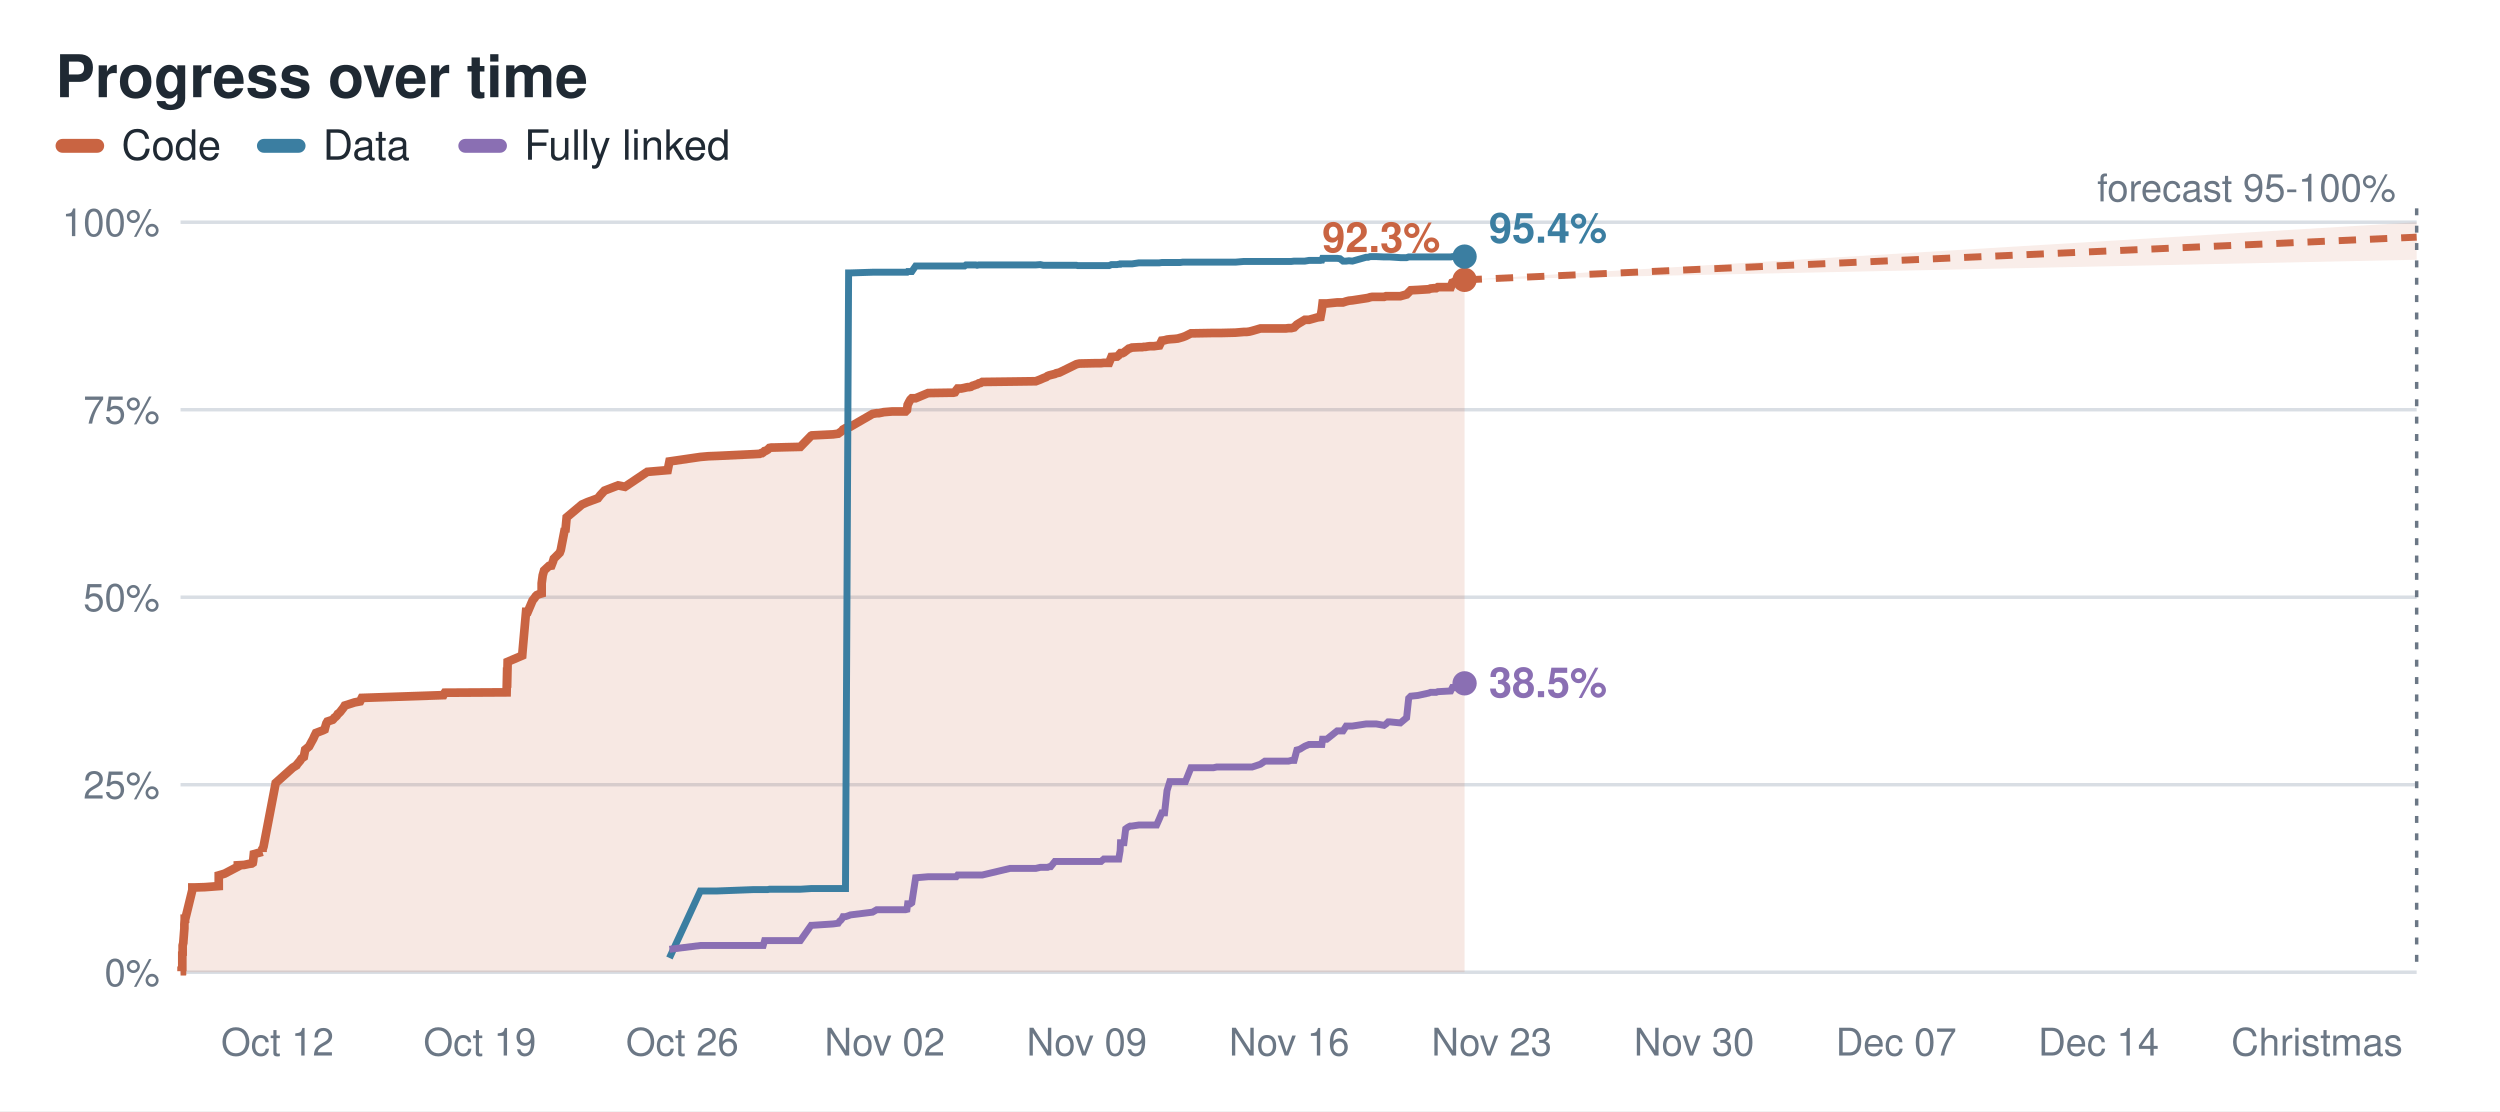
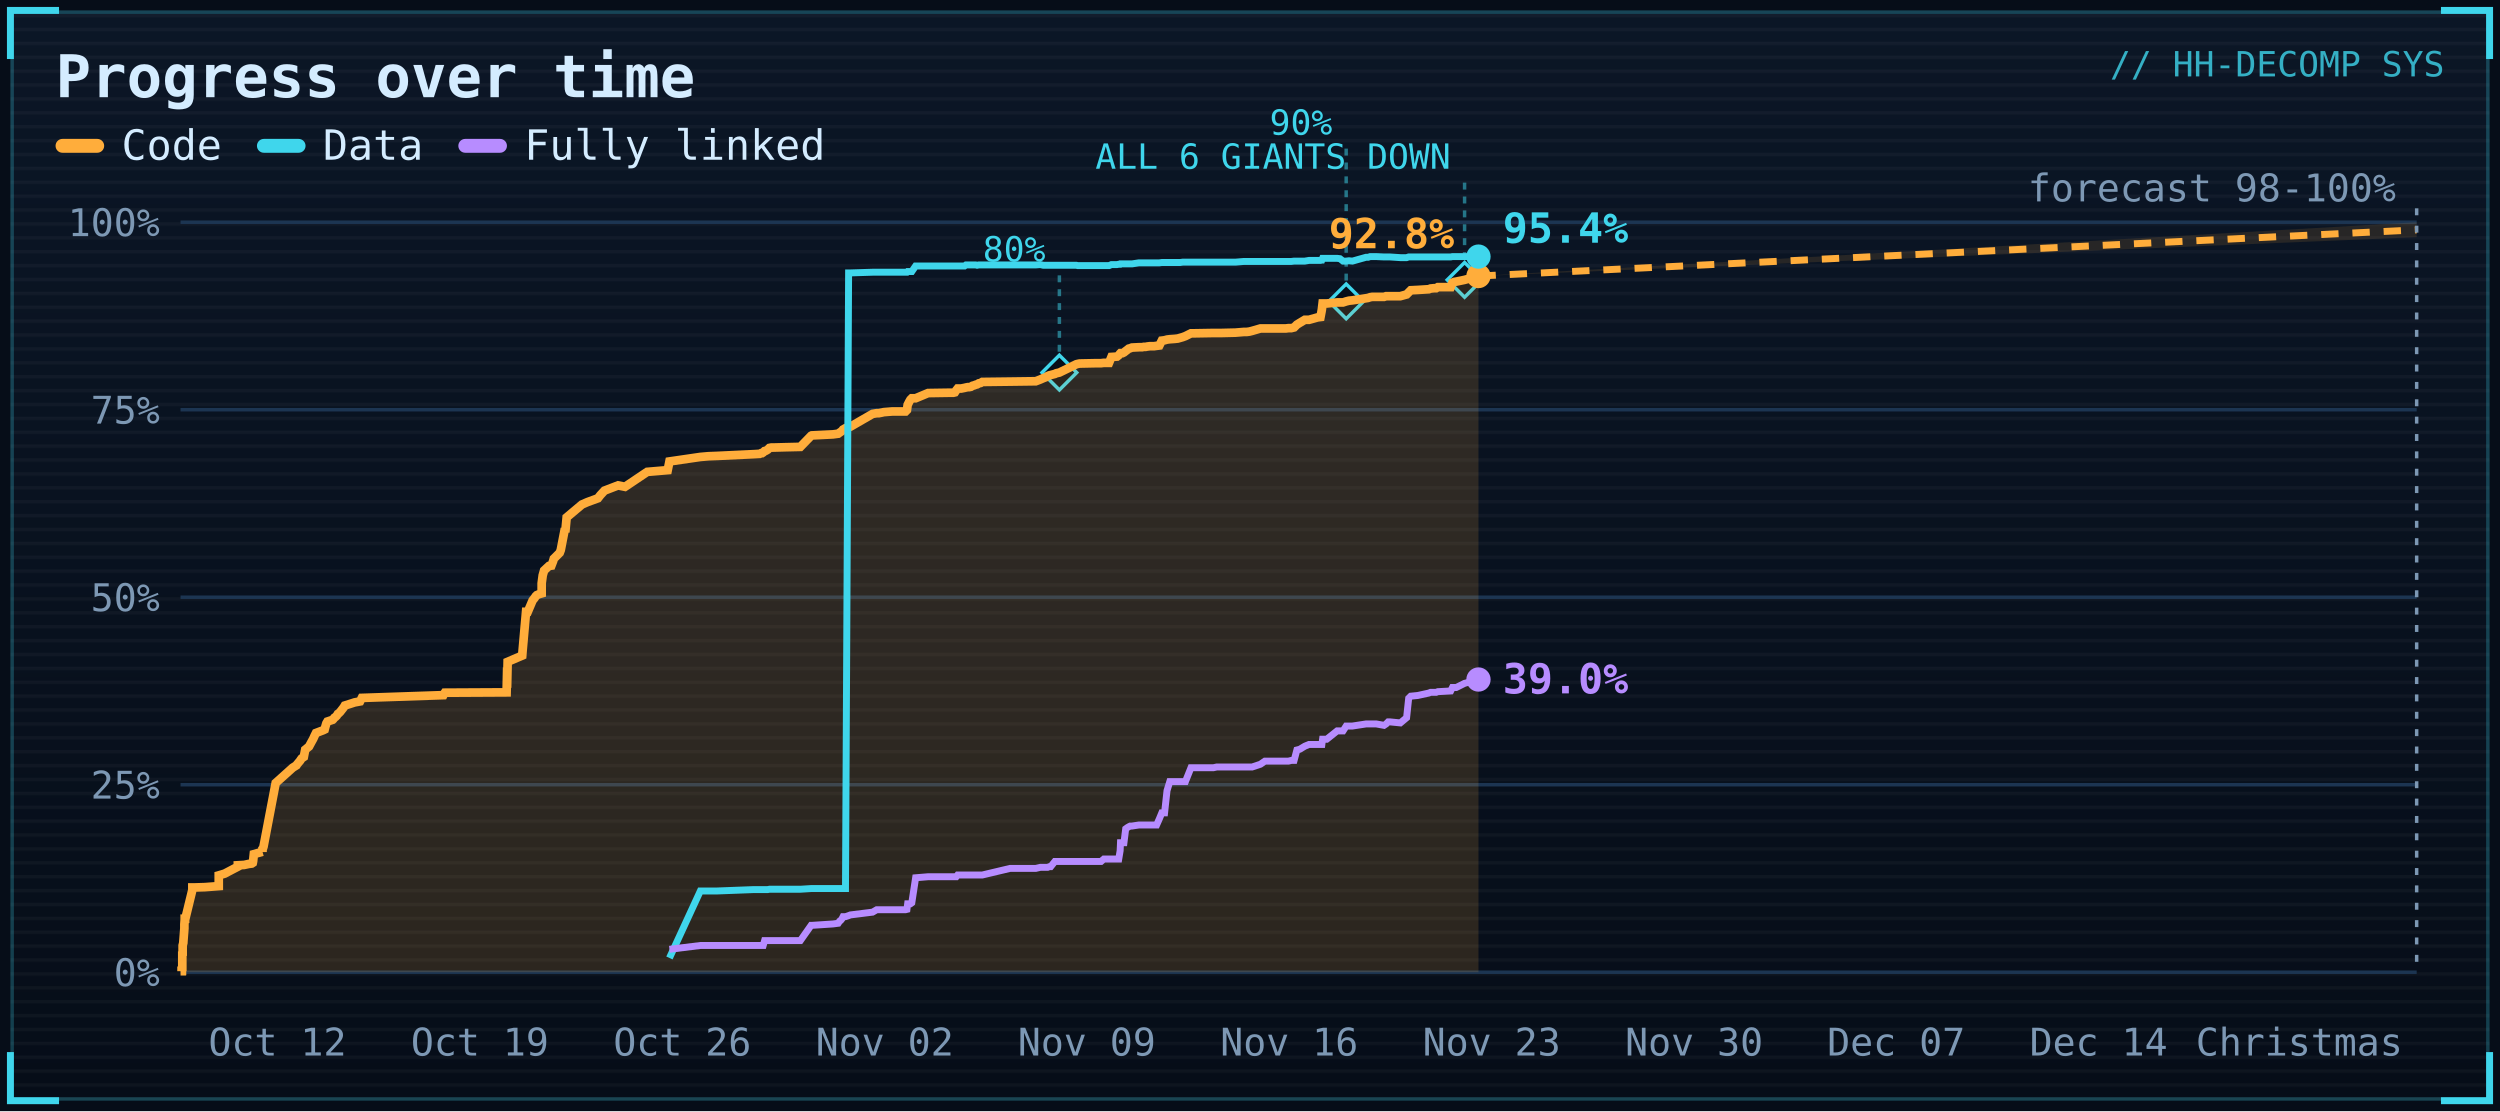
- <svg xmlns="http://www.w3.org/2000/svg" viewBox="0 0 720 320" width="720" height="320" font-family="-apple-system,Segoe UI,Helvetica,Arial,sans-serif" role="img" aria-label="Progress over time">
-   <rect width="100%" height="100%" fill="#ffffff" />
-   <text x="16" y="28" font-size="17" font-weight="600" fill="#1f2933">Progress over time</text>
-   <rect x="16" y="40" width="14" height="4" rx="2" fill="#c96442" />
-   <text x="35" y="46" font-size="12" fill="#1f2933">Code</text>
-   <rect x="74" y="40" width="14" height="4" rx="2" fill="#3b7ea1" />
-   <text x="93" y="46" font-size="12" fill="#1f2933">Data</text>
-   <rect x="132" y="40" width="14" height="4" rx="2" fill="#8a6fb3" />
-   <text x="151" y="46" font-size="12" fill="#1f2933">Fully linked</text>
-   <line x1="52" y1="280.0" x2="696" y2="280.0" stroke="#d9dee4" />
-   <text x="46" y="284.0" font-size="11" fill="#6b7785" text-anchor="end">0%</text>
-   <line x1="52" y1="226.0" x2="696" y2="226.0" stroke="#d9dee4" />
-   <text x="46" y="230.0" font-size="11" fill="#6b7785" text-anchor="end">25%</text>
-   <line x1="52" y1="172.0" x2="696" y2="172.0" stroke="#d9dee4" />
-   <text x="46" y="176.0" font-size="11" fill="#6b7785" text-anchor="end">50%</text>
-   <line x1="52" y1="118.0" x2="696" y2="118.0" stroke="#d9dee4" />
-   <text x="46" y="122.0" font-size="11" fill="#6b7785" text-anchor="end">75%</text>
-   <line x1="52" y1="64.0" x2="696" y2="64.0" stroke="#d9dee4" />
-   <text x="46" y="68.0" font-size="11" fill="#6b7785" text-anchor="end">100%</text>
-   <text x="79.9" y="304" font-size="11" fill="#6b7785" text-anchor="middle">Oct 12</text>
-   <text x="138.2" y="304" font-size="11" fill="#6b7785" text-anchor="middle">Oct 19</text>
-   <text x="196.5" y="304" font-size="11" fill="#6b7785" text-anchor="middle">Oct 26</text>
-   <text x="254.8" y="304" font-size="11" fill="#6b7785" text-anchor="middle">Nov 02</text>
-   <text x="313.0" y="304" font-size="11" fill="#6b7785" text-anchor="middle">Nov 09</text>
-   <text x="371.3" y="304" font-size="11" fill="#6b7785" text-anchor="middle">Nov 16</text>
-   <text x="429.6" y="304" font-size="11" fill="#6b7785" text-anchor="middle">Nov 23</text>
-   <text x="487.9" y="304" font-size="11" fill="#6b7785" text-anchor="middle">Nov 30</text>
-   <text x="546.1" y="304" font-size="11" fill="#6b7785" text-anchor="middle">Dec 07</text>
-   <text x="604.4" y="304" font-size="11" fill="#6b7785" text-anchor="middle">Dec 14</text>
-   <polygon points="421.8,80.6 696.0,64.0 696.0,74.8" fill="#c96442" opacity="0.12" />
-   <line x1="421.8" y1="80.6" x2="696.0" y2="68.3" stroke="#c96442" stroke-width="2" stroke-dasharray="5,4" />
-   <line x1="696.0" y1="60" x2="696.0" y2="280.0" stroke="#6b7785" stroke-dasharray="2,3" />
-   <text x="692.0" y="304" font-size="11" fill="#6b7785" text-anchor="end">Christmas</text>
-   <text x="690.0" y="58.0" font-size="11" fill="#6b7785" text-anchor="end">forecast 95-100%</text>
-   <polygon points="52.0,280.0 52.0,279.7 52.0,279.7 52.1,279.7 52.1,279.7 52.3,279.7 52.3,279.7 52.3,279.7 52.3,279.7 52.3,279.6 52.3,279.6 52.3,279.6 52.3,279.6 52.4,279.6 52.4,279.5 52.4,279.5 52.4,279.5 52.4,279.5 52.4,279.5 52.4,279.4 52.4,279.4 52.4,279.4 52.4,279.4 52.4,279.4 52.4,279.3 52.4,279.3 52.4,279.3 52.4,279.3 52.4,279.2 52.4,279.2 52.5,279.1 52.5,279.1 52.5,279.0 52.5,279.0 52.5,278.9 52.5,278.9 52.5,278.9 52.5,278.8 52.5,278.8 52.5,278.7 52.5,278.7 52.5,278.6 52.5,274.0 52.6,275.3 52.6,274.0 52.6,274.0 52.6,274.0 52.6,272.9 52.6,272.3 52.8,271.5 52.8,271.3 53.1,267.4 53.1,267.0 53.1,266.2 53.2,264.8 53.2,264.7 53.2,264.6 53.3,264.6 53.3,264.4 53.3,264.3 53.3,264.4 53.3,264.4 53.3,264.4 53.4,264.5 55.4,256.3 55.4,255.7 55.4,255.6 55.7,255.6 55.8,255.6 59.0,255.5 63.0,255.2 63.0,252.1 64.7,251.6 68.5,249.6 68.5,249.2 70.3,249.1 71.7,248.8 72.5,248.7 72.5,248.7 72.8,248.5 72.9,248.0 73.1,246.0 75.6,245.3 75.6,245.4 75.6,244.5 75.7,244.4 75.9,243.8 79.4,225.5 84.3,221.1 85.4,220.4 85.5,220.2 86.5,219.0 86.6,218.8 86.9,218.4 87.5,218.0 87.9,215.9 89.0,215.0 89.7,213.7 90.2,212.8 90.6,211.9 91.0,211.1 93.1,210.3 93.5,210.1 93.7,209.3 94.0,208.3 94.3,207.8 95.8,207.3 96.0,207.1 96.3,206.7 96.6,206.5 97.0,206.1 97.3,205.6 97.6,205.4 98.0,205.0 98.3,204.6 98.7,204.1 99.0,203.7 99.3,203.2 101.5,202.5 102.1,202.3 103.7,202.0 104.2,201.0 127.7,200.2 127.9,199.8 128.1,199.5 145.9,199.4 146.0,195.1 146.1,195.2 146.2,190.6 150.4,188.8 150.5,187.5 151.5,176.2 152.0,176.2 153.4,172.9 153.9,172.3 154.3,171.7 154.6,171.4 155.3,171.1 156.0,170.9 156.0,168.0 156.3,165.7 156.7,164.3 158.1,163.0 158.8,162.9 159.3,161.6 159.5,160.9 161.2,159.2 161.5,158.4 162.7,152.2 162.8,153.3 163.2,149.0 167.6,145.3 169.2,144.6 172.2,143.5 172.9,142.6 174.1,141.3 178.0,139.8 180.0,140.2 186.4,135.9 192.3,135.4 192.8,132.9 201.7,131.6 204.0,131.4 206.6,131.3 217.1,130.8 218.8,130.7 219.2,130.5 219.5,130.5 219.8,130.3 220.2,129.9 220.6,129.8 221.1,129.5 221.6,129.0 222.1,128.9 222.6,128.9 226.3,128.8 230.5,128.7 233.6,125.5 233.8,125.4 239.9,125.1 241.4,124.9 241.8,124.6 242.1,124.4 242.5,124.1 242.8,123.7 243.5,123.3 244.4,123.1 244.9,122.9 251.3,119.2 252.5,119.0 253.1,119.0 254.1,118.8 254.5,118.7 257.0,118.5 260.8,118.5 261.2,118.1 261.4,116.6 261.8,115.8 262.2,115.1 262.6,114.7 263.7,114.7 267.3,113.2 267.5,113.2 273.9,113.1 274.6,113.1 275.0,113.0 275.4,112.4 275.8,111.9 276.4,111.9 276.8,111.9 277.3,111.8 277.8,111.7 278.2,111.6 278.7,111.5 279.1,111.5 279.6,111.4 280.1,111.1 280.5,111.0 281.0,110.8 281.4,110.7 281.9,110.4 282.4,110.3 282.9,110.0 290.9,109.9 298.3,109.8 299.6,109.3 300.5,108.9 301.3,108.6 301.7,108.3 302.2,108.1 302.6,108.0 303.8,107.7 304.2,107.5 305.1,107.3 310.0,104.9 310.4,104.8 310.9,104.7 315.6,104.6 316.0,104.6 317.1,104.6 317.9,104.5 318.9,104.5 319.4,104.5 320.1,102.8 321.7,102.7 322.2,102.3 322.6,101.8 322.7,101.7 323.3,101.7 323.7,101.5 324.2,101.1 324.6,100.8 325.1,100.4 325.5,100.3 326.0,100.1 328.0,100.0 328.9,100.0 329.4,99.9 329.9,99.9 330.4,99.8 331.2,99.7 331.7,99.7 332.4,99.7 333.1,99.6 333.9,99.5 334.6,98.1 335.4,98.0 336.1,97.8 336.9,97.7 338.3,97.6 339.2,97.5 339.9,97.3 340.6,97.1 341.4,96.8 343.0,96.0 343.8,96.0 349.5,95.9 350.4,95.9 351.1,95.9 351.8,95.9 355.8,95.8 358.2,95.6 359.0,95.6 359.8,95.5 360.6,95.3 363.0,94.6 364.3,94.6 370.3,94.6 371.1,94.5 371.9,94.5 372.7,94.3 373.5,93.5 374.3,93.0 375.8,92.1 377.0,92.1 379.5,91.4 380.3,91.3 380.6,89.7 380.7,89.1 380.9,87.4 382.1,87.4 385.1,87.1 385.9,87.1 386.8,87.1 387.7,86.8 388.5,86.6 389.5,86.5 393.4,85.9 394.0,85.8 394.6,85.6 395.2,85.5 395.8,85.5 396.4,85.5 398.6,85.5 399.2,85.3 399.8,85.3 400.3,85.3 403.3,85.3 405.1,84.8 405.7,84.2 406.3,83.6 408.3,83.5 411.5,83.3 412.0,83.1 413.0,83.0 413.6,83.0 414.1,82.7 417.8,82.7 418.3,81.4 418.8,81.2 419.4,81.1 421.8,80.6 421.8,280.0" fill="#c96442" opacity="0.15" />
-   <polyline points="52.0,279.7 52.0,279.7 52.1,279.7 52.1,279.7 52.3,279.7 52.3,279.7 52.3,279.7 52.3,279.7 52.3,279.6 52.3,279.6 52.3,279.6 52.3,279.6 52.4,279.6 52.4,279.5 52.4,279.5 52.4,279.5 52.4,279.5 52.4,279.5 52.4,279.4 52.4,279.4 52.4,279.4 52.4,279.4 52.4,279.4 52.4,279.3 52.4,279.3 52.4,279.3 52.4,279.3 52.4,279.2 52.4,279.2 52.5,279.1 52.5,279.1 52.5,279.0 52.5,279.0 52.5,278.9 52.5,278.9 52.5,278.9 52.5,278.8 52.5,278.8 52.5,278.7 52.5,278.7 52.5,278.6 52.5,274.0 52.6,275.3 52.6,274.0 52.6,274.0 52.6,274.0 52.6,272.9 52.6,272.3 52.8,271.5 52.8,271.3 53.1,267.4 53.1,267.0 53.1,266.2 53.2,264.8 53.2,264.7 53.2,264.6 53.3,264.6 53.3,264.4 53.3,264.3 53.3,264.4 53.3,264.4 53.3,264.4 53.4,264.5 55.4,256.3 55.4,255.7 55.4,255.6 55.7,255.6 55.8,255.6 59.0,255.5 63.0,255.2 63.0,252.1 64.7,251.6 68.5,249.6 68.5,249.2 70.3,249.1 71.7,248.8 72.5,248.7 72.5,248.7 72.8,248.5 72.9,248.0 73.1,246.0 75.6,245.3 75.6,245.4 75.6,244.5 75.7,244.4 75.9,243.8 79.4,225.5 84.3,221.1 85.4,220.4 85.5,220.2 86.5,219.0 86.6,218.8 86.9,218.4 87.5,218.0 87.9,215.9 89.0,215.0 89.7,213.7 90.2,212.8 90.6,211.9 91.0,211.1 93.1,210.3 93.5,210.1 93.7,209.3 94.0,208.3 94.3,207.8 95.8,207.3 96.0,207.1 96.3,206.7 96.6,206.5 97.0,206.1 97.3,205.6 97.6,205.4 98.0,205.0 98.3,204.6 98.7,204.1 99.0,203.7 99.3,203.2 101.5,202.5 102.1,202.3 103.7,202.0 104.2,201.0 127.7,200.2 127.9,199.8 128.1,199.5 145.9,199.4 146.0,195.1 146.1,195.2 146.2,190.6 150.4,188.8 150.5,187.5 151.5,176.2 152.0,176.2 153.4,172.9 153.9,172.3 154.3,171.7 154.6,171.4 155.3,171.1 156.0,170.9 156.0,168.0 156.3,165.7 156.7,164.3 158.1,163.0 158.8,162.9 159.3,161.6 159.5,160.9 161.2,159.2 161.5,158.4 162.7,152.2 162.8,153.3 163.2,149.0 167.6,145.3 169.2,144.6 172.2,143.5 172.9,142.6 174.1,141.3 178.0,139.8 180.0,140.2 186.4,135.9 192.3,135.4 192.8,132.9 201.7,131.6 204.0,131.4 206.6,131.3 217.1,130.8 218.8,130.7 219.2,130.5 219.5,130.5 219.8,130.3 220.2,129.9 220.6,129.8 221.1,129.5 221.6,129.0 222.1,128.9 222.6,128.9 226.3,128.8 230.5,128.7 233.6,125.5 233.8,125.4 239.9,125.1 241.4,124.9 241.8,124.6 242.1,124.4 242.5,124.1 242.8,123.7 243.5,123.3 244.4,123.1 244.9,122.9 251.3,119.2 252.5,119.0 253.1,119.0 254.1,118.8 254.5,118.7 257.0,118.5 260.8,118.5 261.2,118.1 261.4,116.6 261.8,115.8 262.2,115.1 262.6,114.7 263.7,114.7 267.3,113.2 267.5,113.2 273.9,113.1 274.6,113.1 275.0,113.0 275.4,112.4 275.8,111.9 276.4,111.9 276.8,111.9 277.3,111.8 277.8,111.7 278.2,111.6 278.7,111.5 279.1,111.5 279.6,111.4 280.1,111.1 280.5,111.0 281.0,110.8 281.4,110.7 281.9,110.4 282.4,110.3 282.9,110.0 290.9,109.9 298.3,109.8 299.6,109.3 300.5,108.9 301.3,108.6 301.7,108.3 302.2,108.1 302.6,108.0 303.8,107.7 304.2,107.5 305.1,107.3 310.0,104.9 310.4,104.8 310.9,104.7 315.6,104.6 316.0,104.6 317.1,104.6 317.9,104.5 318.9,104.5 319.4,104.5 320.1,102.8 321.7,102.7 322.2,102.3 322.6,101.8 322.7,101.7 323.3,101.7 323.7,101.5 324.2,101.1 324.6,100.8 325.1,100.4 325.5,100.3 326.0,100.1 328.0,100.0 328.9,100.0 329.4,99.9 329.9,99.9 330.4,99.8 331.2,99.7 331.7,99.7 332.4,99.7 333.1,99.6 333.9,99.5 334.6,98.1 335.4,98.0 336.1,97.8 336.9,97.7 338.3,97.6 339.2,97.5 339.9,97.3 340.6,97.1 341.4,96.8 343.0,96.0 343.8,96.0 349.5,95.9 350.4,95.9 351.1,95.9 351.8,95.9 355.8,95.8 358.2,95.6 359.0,95.6 359.8,95.5 360.6,95.3 363.0,94.6 364.3,94.6 370.3,94.6 371.1,94.5 371.9,94.5 372.7,94.3 373.5,93.5 374.3,93.0 375.8,92.1 377.0,92.1 379.5,91.4 380.3,91.3 380.6,89.7 380.7,89.1 380.9,87.4 382.1,87.4 385.1,87.1 385.9,87.1 386.8,87.1 387.7,86.8 388.5,86.6 389.5,86.5 393.4,85.9 394.0,85.8 394.6,85.6 395.2,85.5 395.8,85.5 396.4,85.5 398.6,85.5 399.2,85.3 399.8,85.3 400.3,85.3 403.3,85.3 405.1,84.8 405.7,84.2 406.3,83.6 408.3,83.5 411.5,83.3 412.0,83.1 413.0,83.0 413.6,83.0 414.1,82.7 417.8,82.7 418.3,81.4 418.8,81.2 419.4,81.1 421.8,80.6" fill="none" stroke="#c96442" stroke-width="2.5" />
-   <circle cx="421.8" cy="80.6" r="3.5" fill="#c96442" />
-   <text x="414.8" y="72.6" font-size="12" font-weight="600" fill="#c96442" text-anchor="end">92.3%</text>
-   <polyline points="192.8,275.9 201.7,256.6 204.0,256.6 206.6,256.6 217.1,256.2 218.8,256.2 219.2,256.2 219.5,256.2 219.8,256.2 220.2,256.2 220.6,256.2 221.1,256.2 221.6,256.1 222.1,256.1 222.6,256.1 226.3,256.1 230.5,256.1 233.6,255.9 233.8,255.9 239.9,255.9 241.4,255.9 241.8,255.9 242.1,255.9 242.5,255.9 242.8,255.9 243.5,255.9 244.4,78.6 244.9,78.6 251.3,78.4 252.5,78.4 253.1,78.4 254.1,78.4 254.5,78.4 257.0,78.4 260.8,78.4 261.2,78.4 261.4,78.2 261.8,78.2 262.2,78.2 262.6,78.2 263.7,76.6 267.3,76.6 267.5,76.6 273.9,76.6 274.6,76.6 275.0,76.6 275.4,76.6 275.8,76.6 276.4,76.6 276.8,76.6 277.3,76.6 277.8,76.6 278.2,76.3 278.7,76.3 279.1,76.3 279.6,76.3 280.1,76.3 280.5,76.3 281.0,76.3 281.4,76.4 281.9,76.3 282.4,76.3 282.9,76.3 290.9,76.3 298.3,76.3 299.6,76.2 300.5,76.4 301.3,76.4 301.7,76.4 302.2,76.4 302.6,76.4 303.8,76.4 304.2,76.4 305.1,76.4 310.0,76.4 310.4,76.5 310.9,76.5 315.6,76.5 316.0,76.5 317.1,76.5 317.9,76.5 318.9,76.5 319.4,76.5 320.1,76.2 321.7,76.2 322.2,76.1 322.6,76.1 322.7,76.0 323.3,76.0 323.7,76.0 324.2,76.0 324.6,76.0 325.1,76.0 325.5,76.0 326.0,76.0 328.0,75.7 328.9,75.7 329.4,75.7 329.9,75.7 330.4,75.7 331.2,75.7 331.7,75.7 332.4,75.7 333.1,75.7 333.9,75.7 334.6,75.6 335.4,75.6 336.1,75.6 336.9,75.6 338.3,75.6 339.2,75.6 339.9,75.6 340.6,75.5 341.4,75.5 343.0,75.5 343.8,75.5 349.5,75.5 350.4,75.5 351.1,75.5 351.8,75.5 355.8,75.5 358.2,75.3 359.0,75.3 359.8,75.3 360.6,75.3 363.0,75.3 364.3,75.3 370.3,75.3 371.1,75.3 371.9,75.3 372.7,75.2 373.5,75.2 374.3,75.2 375.8,75.2 377.0,75.0 379.5,75.0 380.3,75.0 380.6,74.9 380.7,74.9 380.9,74.4 382.1,74.4 385.1,74.4 385.9,74.5 386.8,75.2 387.7,75.2 388.5,75.1 389.5,75.2 393.4,74.1 394.0,74.1 394.6,73.9 395.2,73.9 395.8,73.9 396.4,73.9 398.6,74.0 399.2,74.0 399.8,74.0 400.3,74.0 403.3,74.2 405.1,74.2 405.7,74.0 406.3,74.0 408.3,74.0 411.5,74.0 412.0,74.0 413.0,74.0 413.6,74.0 414.1,74.0 417.8,74.0 418.3,73.9 418.8,73.9 419.4,73.9 421.8,73.9" fill="none" stroke="#3b7ea1" stroke-width="2" />
-   <circle cx="421.8" cy="73.9" r="3.5" fill="#3b7ea1" />
-   <text x="428.8" y="69.9" font-size="12" font-weight="600" fill="#3b7ea1">95.4%</text>
-   <polyline points="192.8,273.4 201.7,272.3 204.0,272.3 206.6,272.3 217.1,272.3 218.8,272.3 219.2,272.3 219.5,272.3 219.8,272.3 220.2,270.9 220.6,270.9 221.1,270.9 221.6,270.9 222.1,270.9 222.6,270.9 226.3,270.9 230.5,270.9 233.6,266.5 233.8,266.5 239.9,266.1 241.4,265.9 241.8,265.3 242.1,265.1 242.5,264.6 242.8,264.0 243.5,264.0 244.4,263.7 244.9,263.5 251.3,262.7 252.5,262.0 253.1,262.0 254.1,262.0 254.5,262.0 257.0,262.0 260.8,262.0 261.2,261.9 261.4,260.3 261.8,260.3 262.2,260.3 262.6,260.0 263.7,252.8 267.3,252.5 267.5,252.5 273.9,252.5 274.6,252.5 275.0,252.5 275.4,252.5 275.8,252.0 276.4,252.0 276.8,252.0 277.3,252.0 277.8,252.0 278.2,252.0 278.7,252.0 279.1,252.0 279.6,252.0 280.1,252.0 280.5,252.0 281.0,252.0 281.4,252.0 281.9,252.0 282.4,252.0 282.9,252.0 290.9,250.1 298.3,250.1 299.6,249.8 300.5,249.8 301.3,249.8 301.7,249.8 302.2,249.6 302.6,249.6 303.8,248.1 304.2,248.1 305.1,248.1 310.0,248.1 310.4,248.1 310.9,248.1 315.6,248.1 316.0,248.1 317.1,248.1 317.9,247.4 318.9,247.4 319.4,247.4 320.1,247.4 321.7,247.4 322.2,247.4 322.6,245.0 322.7,242.7 323.3,242.7 323.7,242.7 324.2,238.7 324.6,238.4 325.1,238.1 325.5,237.9 326.0,237.9 328.0,237.6 328.9,237.6 329.4,237.6 329.9,237.6 330.4,237.6 331.2,237.6 331.7,237.6 332.4,237.6 333.1,237.6 333.9,235.8 334.6,234.1 335.4,234.1 336.1,227.7 336.9,225.1 338.3,225.1 339.2,225.1 339.9,225.1 340.6,225.1 341.4,225.1 343.0,221.1 343.8,221.1 349.5,221.1 350.4,220.9 351.1,220.9 351.8,220.9 355.8,220.9 358.2,220.9 359.0,220.9 359.8,220.9 360.6,220.9 363.0,220.1 364.3,219.2 370.3,219.2 371.1,219.2 371.9,219.0 372.7,219.0 373.5,216.0 374.3,215.8 375.8,214.9 377.0,214.4 379.5,214.4 380.3,214.4 380.6,214.4 380.7,214.4 380.9,212.9 382.1,212.9 385.1,210.5 385.9,210.5 386.8,210.5 387.7,209.1 388.5,209.1 389.5,209.1 393.4,208.5 394.0,208.5 394.6,208.5 395.2,208.5 395.8,208.5 396.4,208.5 398.6,208.9 399.2,208.5 399.8,207.9 400.3,207.9 403.3,208.2 405.1,206.7 405.7,201.1 406.3,200.5 408.3,200.3 411.5,199.6 412.0,199.4 413.0,199.4 413.6,199.4 414.1,199.2 417.8,199.0 418.3,198.0 418.8,198.0 419.4,198.0 421.8,196.8" fill="none" stroke="#8a6fb3" stroke-width="2" />
-   <circle cx="421.8" cy="196.8" r="3.5" fill="#8a6fb3" />
-   <text x="428.8" y="200.8" font-size="12" font-weight="600" fill="#8a6fb3">38.5%</text>
+ <svg xmlns="http://www.w3.org/2000/svg" viewBox="0 0 720 320" width="720" height="320" font-family="'Share Tech Mono','Eurostile','Bank Gothic',Consolas,'DejaVu Sans Mono',monospace" role="img" aria-label="Progress over time">
+   <defs>
+     <pattern id="scan" width="4" height="4" patternUnits="userSpaceOnUse">
+       <rect width="4" height="1" fill="#ffffff" opacity="0.035" />
+     </pattern>
+     <linearGradient id="panel" x1="0" y1="0" x2="0" y2="1">
+       <stop offset="0" stop-color="#0b1626" />
+       <stop offset="1" stop-color="#060d18" />
+     </linearGradient>
+   </defs>
+   <rect width="100%" height="100%" fill="#060d18" />
+   <rect x="3" y="3" width="714" height="314" fill="url(#panel)" />
+   <rect x="3" y="3" width="714" height="314" fill="url(#scan)" />
+   <rect x="3.5" y="3.5" width="713" height="313" fill="none" stroke="#3fd6ec" stroke-opacity="0.25" />
+   <path d="M3,17 V3 H17" fill="none" stroke="#3fd6ec" stroke-width="2" />
+   <path d="M703,3 H717 V17" fill="none" stroke="#3fd6ec" stroke-width="2" />
+   <path d="M3,303 V317 H17" fill="none" stroke="#3fd6ec" stroke-width="2" />
+   <path d="M703,317 H717 V303" fill="none" stroke="#3fd6ec" stroke-width="2" />
+   <text x="704" y="22" font-size="10" fill="#3fd6ec" text-anchor="end" opacity="0.8">// HH-DECOMP SYS</text>
+   <text x="16" y="28" font-size="17" font-weight="600" fill="#d4ecff">Progress over time</text>
+   <rect x="16" y="40" width="14" height="4" rx="2" fill="#ffad3b" />
+   <text x="35" y="46" font-size="12" fill="#d4ecff">Code</text>
+   <rect x="74" y="40" width="14" height="4" rx="2" fill="#3fd6ec" />
+   <text x="93" y="46" font-size="12" fill="#d4ecff">Data</text>
+   <rect x="132" y="40" width="14" height="4" rx="2" fill="#b78cff" />
+   <text x="151" y="46" font-size="12" fill="#d4ecff">Fully linked</text>
+   <line x1="52" y1="280.0" x2="696" y2="280.0" stroke="#1c3552" />
+   <text x="46" y="284.0" font-size="11" fill="#7d98b4" text-anchor="end">0%</text>
+   <line x1="52" y1="226.0" x2="696" y2="226.0" stroke="#1c3552" />
+   <text x="46" y="230.0" font-size="11" fill="#7d98b4" text-anchor="end">25%</text>
+   <line x1="52" y1="172.0" x2="696" y2="172.0" stroke="#1c3552" />
+   <text x="46" y="176.0" font-size="11" fill="#7d98b4" text-anchor="end">50%</text>
+   <line x1="52" y1="118.0" x2="696" y2="118.0" stroke="#1c3552" />
+   <text x="46" y="122.0" font-size="11" fill="#7d98b4" text-anchor="end">75%</text>
+   <line x1="52" y1="64.0" x2="696" y2="64.0" stroke="#1c3552" />
+   <text x="46" y="68.0" font-size="11" fill="#7d98b4" text-anchor="end">100%</text>
+   <text x="79.9" y="304" font-size="11" fill="#7d98b4" text-anchor="middle">Oct 12</text>
+   <text x="138.2" y="304" font-size="11" fill="#7d98b4" text-anchor="middle">Oct 19</text>
+   <text x="196.5" y="304" font-size="11" fill="#7d98b4" text-anchor="middle">Oct 26</text>
+   <text x="254.8" y="304" font-size="11" fill="#7d98b4" text-anchor="middle">Nov 02</text>
+   <text x="313.0" y="304" font-size="11" fill="#7d98b4" text-anchor="middle">Nov 09</text>
+   <text x="371.3" y="304" font-size="11" fill="#7d98b4" text-anchor="middle">Nov 16</text>
+   <text x="429.6" y="304" font-size="11" fill="#7d98b4" text-anchor="middle">Nov 23</text>
+   <text x="487.9" y="304" font-size="11" fill="#7d98b4" text-anchor="middle">Nov 30</text>
+   <text x="546.1" y="304" font-size="11" fill="#7d98b4" text-anchor="middle">Dec 07</text>
+   <text x="604.4" y="304" font-size="11" fill="#7d98b4" text-anchor="middle">Dec 14</text>
+   <polygon points="425.8,79.5 696.0,64.0 696.0,68.3" fill="#ffad3b" opacity="0.12" />
+   <line x1="425.8" y1="79.5" x2="696.0" y2="66.2" stroke="#ffad3b" stroke-width="2" stroke-dasharray="5,4" />
+   <line x1="696.0" y1="60" x2="696.0" y2="280.0" stroke="#7d98b4" stroke-dasharray="2,3" />
+   <text x="692.0" y="304" font-size="11" fill="#7d98b4" text-anchor="end">Christmas</text>
+   <text x="690.0" y="58.0" font-size="11" fill="#7d98b4" text-anchor="end">forecast 98-100%</text>
+   <path d="M305.1,102.3 l5,5 l-5,5 l-5,-5 z" fill="#060d18" stroke="#3fd6ec" />
+   <line x1="305.1" y1="101.3" x2="305.1" y2="77.3" stroke="#3fd6ec" stroke-opacity="0.5" stroke-dasharray="2,2" />
+   <text x="301.1" y="75.3" font-size="10" fill="#3fd6ec" text-anchor="end">80%</text>
+   <path d="M387.7,81.8 l5,5 l-5,5 l-5,-5 z" fill="#060d18" stroke="#3fd6ec" />
+   <line x1="387.7" y1="80.8" x2="387.7" y2="40.8" stroke="#3fd6ec" stroke-opacity="0.5" stroke-dasharray="2,2" />
+   <text x="383.7" y="38.8" font-size="10" fill="#3fd6ec" text-anchor="end">90%</text>
+   <path d="M421.8,75.6 l5,5 l-5,5 l-5,-5 z" fill="#060d18" stroke="#3fd6ec" />
+   <line x1="421.8" y1="74.6" x2="421.8" y2="50.6" stroke="#3fd6ec" stroke-opacity="0.5" stroke-dasharray="2,2" />
+   <text x="417.8" y="48.6" font-size="10" fill="#3fd6ec" text-anchor="end">ALL 6 GIANTS DOWN</text>
+   <polygon points="52.0,280.0 52.0,279.7 52.0,279.7 52.1,279.7 52.1,279.7 52.3,279.7 52.3,279.7 52.3,279.7 52.3,279.7 52.3,279.6 52.3,279.6 52.3,279.6 52.3,279.6 52.4,279.6 52.4,279.5 52.4,279.5 52.4,279.5 52.4,279.5 52.4,279.5 52.4,279.4 52.4,279.4 52.4,279.4 52.4,279.4 52.4,279.4 52.4,279.3 52.4,279.3 52.4,279.3 52.4,279.3 52.4,279.2 52.4,279.2 52.5,279.1 52.5,279.1 52.5,279.0 52.5,279.0 52.5,278.9 52.5,278.9 52.5,278.9 52.5,278.8 52.5,278.8 52.5,278.7 52.5,278.7 52.5,278.6 52.5,274.0 52.6,275.3 52.6,274.0 52.6,274.0 52.6,274.0 52.6,272.9 52.6,272.3 52.8,271.5 52.8,271.3 53.1,267.4 53.1,267.0 53.1,266.2 53.2,264.8 53.2,264.7 53.2,264.6 53.3,264.6 53.3,264.4 53.3,264.3 53.3,264.4 53.3,264.4 53.3,264.4 53.4,264.5 55.4,256.3 55.4,255.7 55.4,255.6 55.7,255.6 55.8,255.6 59.0,255.5 63.0,255.2 63.0,252.1 64.7,251.6 68.5,249.6 68.5,249.2 70.3,249.1 71.7,248.8 72.5,248.7 72.5,248.7 72.8,248.5 72.9,248.0 73.1,246.0 75.6,245.3 75.6,245.4 75.6,244.5 75.7,244.4 75.9,243.8 79.4,225.5 84.3,221.1 85.4,220.4 85.5,220.2 86.5,219.0 86.6,218.8 86.9,218.4 87.5,218.0 87.9,215.9 89.0,215.0 89.7,213.7 90.2,212.8 90.6,211.9 91.0,211.1 93.1,210.3 93.5,210.1 93.7,209.3 94.0,208.3 94.3,207.8 95.8,207.3 96.0,207.1 96.3,206.7 96.6,206.5 97.0,206.1 97.3,205.6 97.6,205.4 98.0,205.0 98.3,204.6 98.7,204.1 99.0,203.7 99.3,203.2 101.5,202.5 102.1,202.3 103.7,202.0 104.2,201.0 127.7,200.2 127.9,199.8 128.1,199.5 145.9,199.4 146.0,195.1 146.1,195.2 146.2,190.6 150.4,188.8 150.5,187.5 151.5,176.2 152.0,176.2 153.4,172.9 153.9,172.3 154.3,171.7 154.6,171.4 155.3,171.1 156.0,170.9 156.0,168.0 156.3,165.7 156.7,164.3 158.1,163.0 158.8,162.9 159.3,161.6 159.5,160.9 161.2,159.2 161.5,158.4 162.7,152.2 162.8,153.3 163.2,149.0 167.6,145.3 169.2,144.6 172.2,143.5 172.9,142.6 174.1,141.3 178.0,139.8 180.0,140.2 186.4,135.9 192.3,135.4 192.8,132.9 201.7,131.6 204.0,131.4 206.6,131.3 217.1,130.8 218.8,130.7 219.2,130.5 219.5,130.5 219.8,130.3 220.2,129.9 220.6,129.8 221.1,129.5 221.6,129.0 222.1,128.9 222.6,128.9 226.3,128.8 230.5,128.7 233.6,125.5 233.8,125.4 239.9,125.1 241.4,124.9 241.8,124.6 242.1,124.4 242.5,124.1 242.8,123.7 243.5,123.3 244.4,123.1 244.9,122.9 251.3,119.2 252.5,119.0 253.1,119.0 254.1,118.8 254.5,118.7 257.0,118.5 260.8,118.5 261.2,118.1 261.4,116.6 261.8,115.8 262.2,115.1 262.6,114.7 263.7,114.7 267.3,113.2 267.5,113.2 273.9,113.1 274.6,113.1 275.0,113.0 275.4,112.4 275.8,111.9 276.4,111.9 276.8,111.9 277.3,111.8 277.8,111.7 278.2,111.6 278.7,111.5 279.1,111.5 279.6,111.4 280.1,111.1 280.5,111.0 281.0,110.8 281.4,110.7 281.9,110.4 282.4,110.3 282.9,110.0 290.9,109.9 298.3,109.8 299.6,109.3 300.5,108.9 301.3,108.6 301.7,108.3 302.2,108.1 302.6,108.0 303.8,107.7 304.2,107.5 305.1,107.3 310.0,104.9 310.4,104.8 310.9,104.7 315.6,104.6 316.0,104.6 317.1,104.6 317.9,104.5 318.9,104.5 319.4,104.5 320.1,102.8 321.7,102.7 322.2,102.3 322.6,101.8 322.7,101.7 323.3,101.7 323.7,101.5 324.2,101.1 324.6,100.8 325.1,100.4 325.5,100.3 326.0,100.1 328.0,100.0 328.9,100.0 329.4,99.9 329.9,99.9 330.4,99.8 331.2,99.7 331.7,99.7 332.4,99.7 333.1,99.6 333.9,99.5 334.6,98.1 335.4,98.0 336.1,97.8 336.9,97.7 338.3,97.6 339.2,97.5 339.9,97.3 340.6,97.1 341.4,96.8 343.0,96.0 343.8,96.0 349.5,95.9 350.4,95.9 351.1,95.9 351.8,95.9 355.8,95.8 358.2,95.6 359.0,95.6 359.8,95.5 360.6,95.3 363.0,94.6 364.3,94.6 370.3,94.6 371.1,94.5 371.9,94.5 372.7,94.3 373.5,93.5 374.3,93.0 375.8,92.1 377.0,92.1 379.5,91.4 380.3,91.3 380.6,89.7 380.7,89.1 380.9,87.4 382.1,87.4 385.1,87.1 385.9,87.1 386.8,87.1 387.7,86.8 388.5,86.6 389.5,86.5 393.4,85.9 394.0,85.8 394.6,85.6 395.2,85.5 395.8,85.5 396.4,85.5 398.6,85.5 399.2,85.3 399.8,85.3 400.3,85.3 403.3,85.3 405.1,84.8 405.7,84.2 406.3,83.6 408.3,83.5 411.5,83.3 412.0,83.1 413.0,83.0 413.6,83.0 414.1,82.7 417.8,82.7 418.3,81.4 418.8,81.2 419.4,81.1 421.8,80.6 425.8,79.5 425.8,280.0" fill="#ffad3b" opacity="0.15" />
+   <polyline points="52.0,279.7 52.0,279.7 52.1,279.7 52.1,279.7 52.3,279.7 52.3,279.7 52.3,279.7 52.3,279.7 52.3,279.6 52.3,279.6 52.3,279.6 52.3,279.6 52.4,279.6 52.4,279.5 52.4,279.5 52.4,279.5 52.4,279.5 52.4,279.5 52.4,279.4 52.4,279.4 52.4,279.4 52.4,279.4 52.4,279.4 52.4,279.3 52.4,279.3 52.4,279.3 52.4,279.3 52.4,279.2 52.4,279.2 52.5,279.1 52.5,279.1 52.5,279.0 52.5,279.0 52.5,278.9 52.5,278.9 52.5,278.9 52.5,278.8 52.5,278.8 52.5,278.7 52.5,278.7 52.5,278.6 52.5,274.0 52.6,275.3 52.6,274.0 52.6,274.0 52.6,274.0 52.6,272.9 52.6,272.3 52.8,271.5 52.8,271.3 53.1,267.4 53.1,267.0 53.1,266.2 53.2,264.8 53.2,264.7 53.2,264.6 53.3,264.6 53.3,264.4 53.3,264.3 53.3,264.4 53.3,264.4 53.3,264.4 53.4,264.5 55.4,256.3 55.4,255.7 55.4,255.6 55.7,255.6 55.8,255.6 59.0,255.5 63.0,255.2 63.0,252.1 64.7,251.6 68.5,249.6 68.5,249.2 70.3,249.1 71.7,248.8 72.5,248.7 72.5,248.7 72.8,248.5 72.9,248.0 73.1,246.0 75.6,245.3 75.6,245.4 75.6,244.5 75.7,244.4 75.9,243.8 79.4,225.5 84.3,221.1 85.4,220.4 85.5,220.2 86.5,219.0 86.6,218.8 86.9,218.4 87.5,218.0 87.9,215.9 89.0,215.0 89.7,213.7 90.2,212.8 90.6,211.9 91.0,211.1 93.1,210.3 93.5,210.1 93.7,209.3 94.0,208.3 94.3,207.8 95.8,207.3 96.0,207.1 96.3,206.7 96.6,206.5 97.0,206.1 97.3,205.6 97.6,205.4 98.0,205.0 98.3,204.6 98.7,204.1 99.0,203.7 99.3,203.2 101.5,202.5 102.1,202.3 103.7,202.0 104.2,201.0 127.7,200.2 127.9,199.8 128.1,199.5 145.9,199.4 146.0,195.1 146.1,195.2 146.2,190.6 150.4,188.8 150.5,187.5 151.5,176.2 152.0,176.2 153.4,172.9 153.9,172.3 154.3,171.7 154.6,171.4 155.3,171.1 156.0,170.9 156.0,168.0 156.3,165.7 156.7,164.3 158.1,163.0 158.8,162.9 159.3,161.6 159.5,160.9 161.2,159.2 161.5,158.4 162.7,152.2 162.8,153.3 163.2,149.0 167.6,145.3 169.2,144.6 172.2,143.5 172.9,142.6 174.1,141.3 178.0,139.8 180.0,140.2 186.4,135.9 192.3,135.4 192.8,132.9 201.7,131.6 204.0,131.4 206.6,131.3 217.1,130.8 218.8,130.7 219.2,130.5 219.5,130.5 219.8,130.3 220.2,129.9 220.6,129.8 221.1,129.5 221.6,129.0 222.1,128.9 222.6,128.9 226.3,128.8 230.5,128.7 233.6,125.5 233.8,125.4 239.9,125.1 241.4,124.9 241.8,124.6 242.1,124.4 242.5,124.1 242.8,123.7 243.5,123.3 244.4,123.1 244.9,122.9 251.3,119.2 252.5,119.0 253.1,119.0 254.1,118.8 254.5,118.7 257.0,118.5 260.8,118.5 261.2,118.1 261.4,116.6 261.8,115.8 262.2,115.1 262.6,114.7 263.7,114.7 267.3,113.2 267.5,113.2 273.9,113.1 274.6,113.1 275.0,113.0 275.4,112.4 275.8,111.9 276.4,111.9 276.8,111.9 277.3,111.8 277.8,111.7 278.2,111.6 278.7,111.5 279.1,111.5 279.6,111.4 280.1,111.1 280.5,111.0 281.0,110.8 281.4,110.7 281.9,110.4 282.4,110.3 282.9,110.0 290.9,109.9 298.3,109.8 299.6,109.3 300.5,108.9 301.3,108.6 301.7,108.3 302.2,108.1 302.6,108.0 303.8,107.7 304.2,107.5 305.1,107.3 310.0,104.9 310.4,104.8 310.9,104.7 315.6,104.6 316.0,104.6 317.1,104.6 317.9,104.5 318.9,104.5 319.4,104.5 320.1,102.8 321.7,102.7 322.2,102.3 322.6,101.8 322.7,101.7 323.3,101.7 323.7,101.5 324.2,101.1 324.6,100.8 325.1,100.4 325.5,100.3 326.0,100.1 328.0,100.0 328.9,100.0 329.4,99.9 329.9,99.9 330.4,99.8 331.2,99.7 331.7,99.7 332.4,99.7 333.1,99.6 333.9,99.5 334.6,98.1 335.4,98.0 336.1,97.8 336.9,97.7 338.3,97.6 339.2,97.5 339.9,97.3 340.6,97.1 341.4,96.8 343.0,96.0 343.8,96.0 349.5,95.9 350.4,95.9 351.1,95.9 351.8,95.9 355.8,95.8 358.2,95.6 359.0,95.6 359.8,95.5 360.6,95.3 363.0,94.6 364.3,94.6 370.3,94.6 371.1,94.5 371.9,94.5 372.7,94.3 373.5,93.5 374.3,93.0 375.8,92.1 377.0,92.1 379.5,91.4 380.3,91.3 380.6,89.7 380.7,89.1 380.9,87.4 382.1,87.4 385.1,87.1 385.9,87.1 386.8,87.1 387.7,86.8 388.5,86.6 389.5,86.5 393.4,85.9 394.0,85.8 394.6,85.6 395.2,85.5 395.8,85.5 396.4,85.5 398.6,85.5 399.2,85.3 399.8,85.3 400.3,85.3 403.3,85.3 405.1,84.8 405.7,84.2 406.3,83.6 408.3,83.5 411.5,83.3 412.0,83.1 413.0,83.0 413.6,83.0 414.1,82.7 417.8,82.7 418.3,81.4 418.8,81.2 419.4,81.1 421.8,80.6 425.8,79.5" fill="none" stroke="#ffad3b" stroke-width="2.5" />
+   <circle cx="425.8" cy="79.5" r="3.5" fill="#ffad3b" />
+   <text x="418.8" y="71.5" font-size="12" font-weight="600" fill="#ffad3b" text-anchor="end">92.8%</text>
+   <polyline points="192.8,275.9 201.7,256.6 204.0,256.6 206.6,256.6 217.1,256.2 218.8,256.2 219.2,256.2 219.5,256.2 219.8,256.2 220.2,256.2 220.6,256.2 221.1,256.2 221.6,256.1 222.1,256.1 222.6,256.1 226.3,256.1 230.5,256.1 233.6,255.9 233.8,255.9 239.9,255.9 241.4,255.9 241.8,255.9 242.1,255.9 242.5,255.9 242.8,255.9 243.5,255.9 244.4,78.6 244.9,78.6 251.3,78.4 252.5,78.4 253.1,78.4 254.1,78.4 254.5,78.4 257.0,78.4 260.8,78.4 261.2,78.4 261.4,78.2 261.8,78.2 262.2,78.2 262.6,78.2 263.7,76.6 267.3,76.6 267.5,76.6 273.9,76.6 274.6,76.6 275.0,76.6 275.4,76.6 275.8,76.6 276.4,76.6 276.8,76.6 277.3,76.6 277.8,76.6 278.2,76.3 278.7,76.3 279.1,76.3 279.6,76.3 280.1,76.3 280.5,76.3 281.0,76.3 281.4,76.4 281.9,76.3 282.4,76.3 282.9,76.3 290.9,76.3 298.3,76.3 299.6,76.2 300.5,76.4 301.3,76.4 301.7,76.4 302.2,76.4 302.6,76.4 303.8,76.4 304.2,76.4 305.1,76.4 310.0,76.4 310.4,76.5 310.9,76.5 315.6,76.5 316.0,76.5 317.1,76.5 317.9,76.5 318.9,76.5 319.4,76.5 320.1,76.2 321.7,76.2 322.2,76.1 322.6,76.1 322.7,76.0 323.3,76.0 323.7,76.0 324.2,76.0 324.6,76.0 325.1,76.0 325.5,76.0 326.0,76.0 328.0,75.7 328.9,75.7 329.4,75.7 329.9,75.7 330.4,75.7 331.2,75.7 331.7,75.7 332.4,75.7 333.1,75.7 333.9,75.7 334.6,75.6 335.4,75.6 336.1,75.6 336.9,75.6 338.3,75.6 339.2,75.6 339.9,75.6 340.6,75.5 341.4,75.5 343.0,75.5 343.8,75.5 349.5,75.5 350.4,75.5 351.1,75.5 351.8,75.5 355.8,75.5 358.2,75.3 359.0,75.3 359.8,75.3 360.6,75.3 363.0,75.3 364.3,75.3 370.3,75.3 371.1,75.3 371.9,75.3 372.7,75.2 373.5,75.2 374.3,75.2 375.8,75.2 377.0,75.0 379.5,75.0 380.3,75.0 380.6,74.9 380.7,74.9 380.9,74.4 382.1,74.4 385.1,74.4 385.9,74.5 386.8,75.2 387.7,75.2 388.5,75.1 389.5,75.2 393.4,74.1 394.0,74.1 394.6,73.9 395.2,73.9 395.8,73.9 396.4,73.9 398.6,74.0 399.2,74.0 399.8,74.0 400.3,74.0 403.3,74.2 405.1,74.2 405.7,74.0 406.3,74.0 408.3,74.0 411.5,74.0 412.0,74.0 413.0,74.0 413.6,74.0 414.1,74.0 417.8,74.0 418.3,73.9 418.8,73.9 419.4,73.9 421.8,73.9 425.8,73.9" fill="none" stroke="#3fd6ec" stroke-width="2" />
+   <circle cx="425.8" cy="73.9" r="3.5" fill="#3fd6ec" />
+   <text x="432.8" y="69.9" font-size="12" font-weight="600" fill="#3fd6ec">95.4%</text>
+   <polyline points="192.8,273.4 201.7,272.3 204.0,272.3 206.6,272.3 217.1,272.3 218.8,272.3 219.2,272.3 219.5,272.3 219.8,272.3 220.2,270.9 220.6,270.9 221.1,270.9 221.6,270.9 222.1,270.9 222.6,270.9 226.3,270.9 230.5,270.9 233.6,266.5 233.8,266.5 239.9,266.1 241.4,265.9 241.8,265.3 242.1,265.1 242.5,264.6 242.8,264.0 243.5,264.0 244.4,263.7 244.9,263.5 251.3,262.7 252.5,262.0 253.1,262.0 254.1,262.0 254.5,262.0 257.0,262.0 260.8,262.0 261.2,261.9 261.4,260.3 261.8,260.3 262.2,260.3 262.6,260.0 263.7,252.8 267.3,252.5 267.5,252.5 273.9,252.5 274.6,252.5 275.0,252.5 275.4,252.5 275.8,252.0 276.4,252.0 276.8,252.0 277.3,252.0 277.8,252.0 278.2,252.0 278.7,252.0 279.1,252.0 279.6,252.0 280.1,252.0 280.5,252.0 281.0,252.0 281.4,252.0 281.9,252.0 282.4,252.0 282.9,252.0 290.9,250.1 298.3,250.1 299.6,249.8 300.5,249.8 301.3,249.8 301.7,249.8 302.2,249.6 302.6,249.6 303.8,248.1 304.2,248.1 305.1,248.1 310.0,248.1 310.4,248.1 310.9,248.1 315.6,248.1 316.0,248.1 317.1,248.1 317.9,247.4 318.9,247.4 319.4,247.4 320.1,247.4 321.7,247.4 322.2,247.4 322.6,245.0 322.7,242.7 323.3,242.7 323.7,242.7 324.2,238.7 324.6,238.4 325.1,238.1 325.5,237.9 326.0,237.9 328.0,237.6 328.9,237.6 329.4,237.6 329.9,237.6 330.4,237.6 331.2,237.6 331.7,237.6 332.4,237.6 333.1,237.6 333.9,235.8 334.6,234.1 335.4,234.1 336.1,227.7 336.9,225.1 338.3,225.1 339.2,225.1 339.9,225.1 340.6,225.1 341.4,225.1 343.0,221.1 343.8,221.1 349.5,221.1 350.4,220.9 351.1,220.9 351.8,220.9 355.8,220.9 358.2,220.9 359.0,220.9 359.8,220.9 360.6,220.9 363.0,220.1 364.3,219.2 370.3,219.2 371.1,219.2 371.9,219.0 372.7,219.0 373.5,216.0 374.3,215.8 375.8,214.9 377.0,214.4 379.5,214.4 380.3,214.4 380.6,214.4 380.7,214.4 380.9,212.9 382.1,212.9 385.1,210.5 385.9,210.5 386.8,210.5 387.7,209.1 388.5,209.1 389.5,209.1 393.4,208.5 394.0,208.5 394.6,208.5 395.2,208.5 395.8,208.5 396.4,208.5 398.6,208.9 399.2,208.5 399.8,207.9 400.3,207.9 403.3,208.2 405.1,206.7 405.7,201.1 406.3,200.5 408.3,200.3 411.5,199.6 412.0,199.4 413.0,199.4 413.6,199.4 414.1,199.2 417.8,199.0 418.3,198.0 418.8,198.0 419.4,198.0 421.8,196.8 425.8,195.7" fill="none" stroke="#b78cff" stroke-width="2" />
+   <circle cx="425.8" cy="195.7" r="3.5" fill="#b78cff" />
+   <text x="432.8" y="199.7" font-size="12" font-weight="600" fill="#b78cff">39.0%</text>
</svg>
